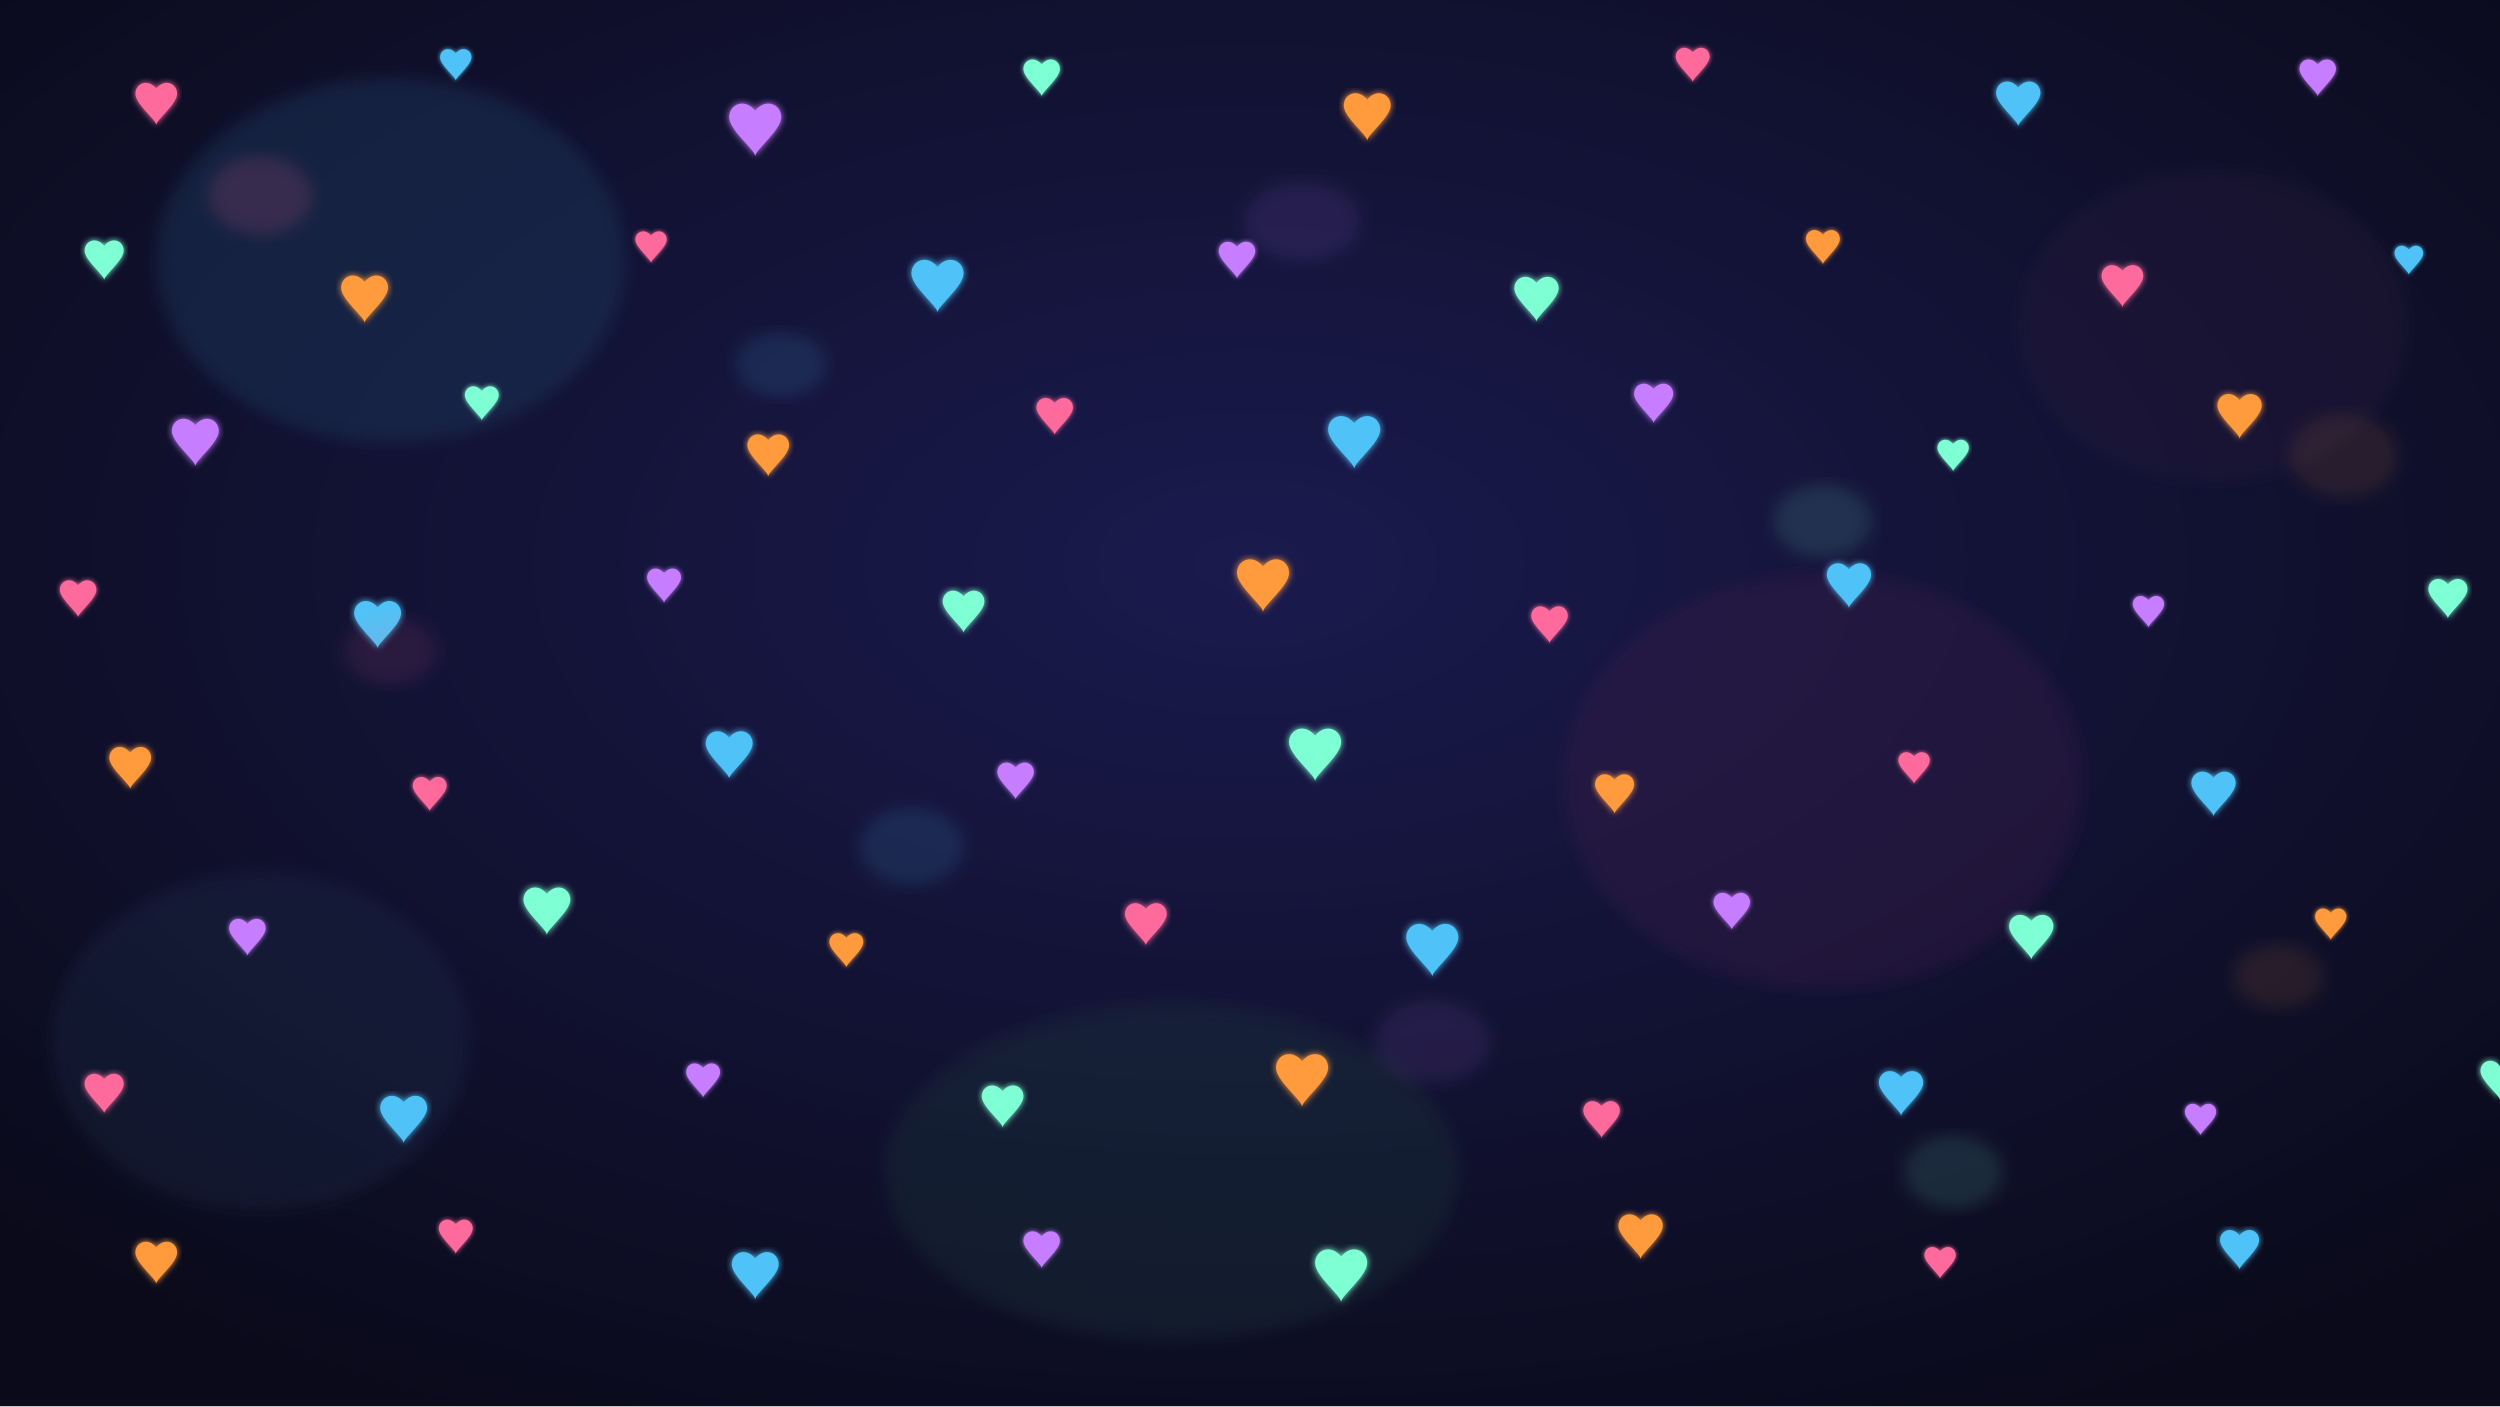
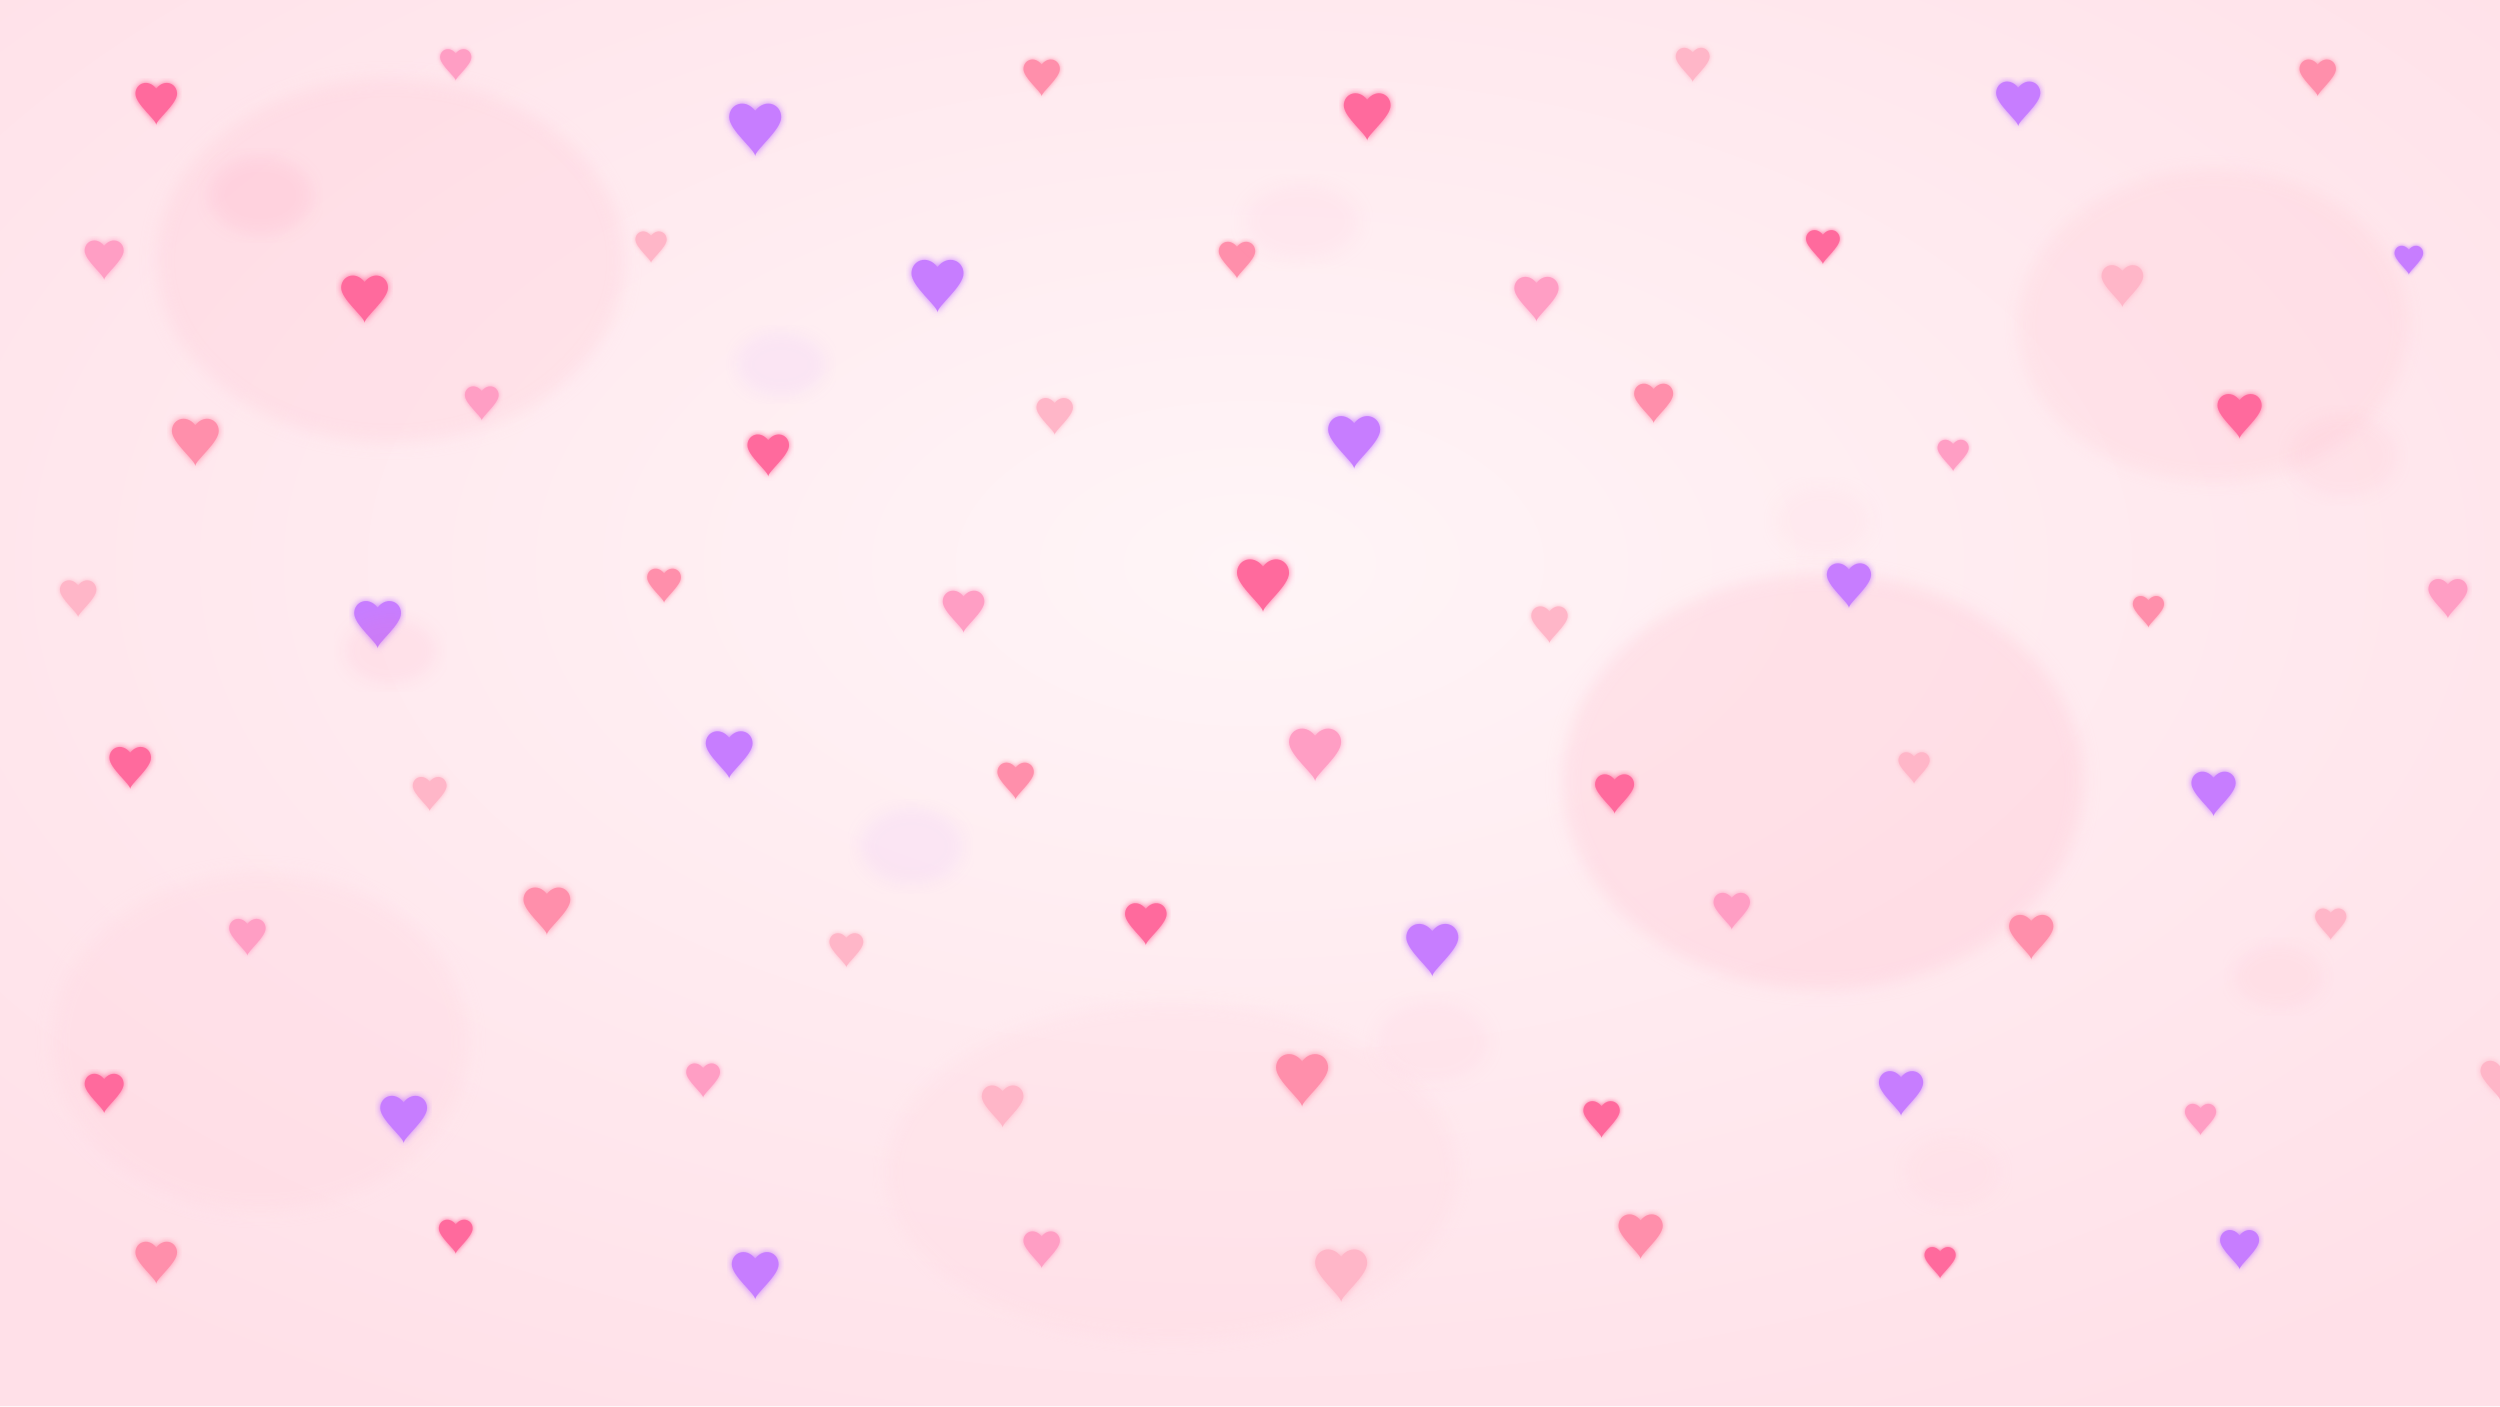
<svg xmlns="http://www.w3.org/2000/svg" width="1920" height="1080" viewBox="0 0 1920 1080">
  <defs>
    <radialGradient id="bg" cx="50%" cy="40%" r="70%">
-       <stop offset="0%" stop-color="#1a1a4e" />
-       <stop offset="100%" stop-color="#0a0a1a" />
+       <stop offset="0%" stop-color="#fff5f7" />
+       <stop offset="100%" stop-color="#ffe0e8" />
    </radialGradient>
    <filter id="glow">
      <feGaussianBlur stdDeviation="3" result="blur" />
      <feMerge>
        <feMergeNode in="blur" />
        <feMergeNode in="SourceGraphic" />
      </feMerge>
    </filter>
    <filter id="soft">
      <feGaussianBlur stdDeviation="6" />
    </filter>
    <path id="heart" d="M0,-15 C-8,-25 -20,-20 -20,-10 C-20,0 0,15 0,20 C0,15 20,0 20,-10 C20,-20 8,-25 0,-15Z" />
  </defs>
  <rect width="1920" height="1080" fill="url(#bg)" />
-   <ellipse cx="300" cy="200" rx="180" ry="140" fill="#1e3a5f" opacity="0.4" filter="url(#soft)" />
-   <ellipse cx="1400" cy="600" rx="200" ry="160" fill="#3a1e4a" opacity="0.35" filter="url(#soft)" />
-   <ellipse cx="900" cy="900" rx="220" ry="130" fill="#1a3a3a" opacity="0.3" filter="url(#soft)" />
-   <ellipse cx="1700" cy="250" rx="150" ry="120" fill="#2a1e3a" opacity="0.3" filter="url(#soft)" />
-   <ellipse cx="200" cy="800" rx="160" ry="130" fill="#1e2a4a" opacity="0.35" filter="url(#soft)" />
+   <ellipse cx="300" cy="200" rx="180" ry="140" fill="#ffc8d6" opacity="0.3" filter="url(#soft)" />
+   <ellipse cx="1400" cy="600" rx="200" ry="160" fill="#ffb6c8" opacity="0.25" filter="url(#soft)" />
+   <ellipse cx="900" cy="900" rx="220" ry="130" fill="#ffd1dc" opacity="0.2" filter="url(#soft)" />
+   <ellipse cx="1700" cy="250" rx="150" ry="120" fill="#ffc0cb" opacity="0.2" filter="url(#soft)" />
+   <ellipse cx="200" cy="800" rx="160" ry="130" fill="#ffd1dc" opacity="0.25" filter="url(#soft)" />
  <g transform="translate(120,80) scale(0.8)" filter="url(#glow)">
    <use href="#heart" fill="#ff6b9d" />
  </g>
  <g transform="translate(350,50) scale(0.6)" filter="url(#glow)">
-     <use href="#heart" fill="#4fc3f7" />
+     <use href="#heart" fill="#ff9ec4" />
  </g>
  <g transform="translate(580,100) scale(1.0)" filter="url(#glow)">
    <use href="#heart" fill="#c77dff" />
  </g>
  <g transform="translate(800,60) scale(0.7)" filter="url(#glow)">
-     <use href="#heart" fill="#7fffd4" />
+     <use href="#heart" fill="#ff8fab" />
  </g>
  <g transform="translate(1050,90) scale(0.9)" filter="url(#glow)">
-     <use href="#heart" fill="#ff9a3c" />
+     <use href="#heart" fill="#ff6b9d" />
  </g>
  <g transform="translate(1300,50) scale(0.65)" filter="url(#glow)">
-     <use href="#heart" fill="#ff6b9d" />
+     <use href="#heart" fill="#ffb6c8" />
  </g>
  <g transform="translate(1550,80) scale(0.85)" filter="url(#glow)">
-     <use href="#heart" fill="#4fc3f7" />
+     <use href="#heart" fill="#c77dff" />
  </g>
  <g transform="translate(1780,60) scale(0.7)" filter="url(#glow)">
-     <use href="#heart" fill="#c77dff" />
+     <use href="#heart" fill="#ff8fab" />
  </g>
  <g transform="translate(80,200) scale(0.75)" filter="url(#glow)">
-     <use href="#heart" fill="#7fffd4" />
+     <use href="#heart" fill="#ff9ec4" />
  </g>
  <g transform="translate(280,230) scale(0.9)" filter="url(#glow)">
-     <use href="#heart" fill="#ff9a3c" />
+     <use href="#heart" fill="#ff6b9d" />
  </g>
  <g transform="translate(500,190) scale(0.6)" filter="url(#glow)">
-     <use href="#heart" fill="#ff6b9d" />
+     <use href="#heart" fill="#ffb6c8" />
  </g>
  <g transform="translate(720,220) scale(1.0)" filter="url(#glow)">
-     <use href="#heart" fill="#4fc3f7" />
+     <use href="#heart" fill="#c77dff" />
  </g>
  <g transform="translate(950,200) scale(0.7)" filter="url(#glow)">
-     <use href="#heart" fill="#c77dff" />
+     <use href="#heart" fill="#ff8fab" />
  </g>
  <g transform="translate(1180,230) scale(0.85)" filter="url(#glow)">
-     <use href="#heart" fill="#7fffd4" />
+     <use href="#heart" fill="#ff9ec4" />
  </g>
  <g transform="translate(1400,190) scale(0.65)" filter="url(#glow)">
-     <use href="#heart" fill="#ff9a3c" />
+     <use href="#heart" fill="#ff6b9d" />
  </g>
  <g transform="translate(1630,220) scale(0.8)" filter="url(#glow)">
-     <use href="#heart" fill="#ff6b9d" />
+     <use href="#heart" fill="#ffb6c8" />
  </g>
  <g transform="translate(1850,200) scale(0.55)" filter="url(#glow)">
-     <use href="#heart" fill="#4fc3f7" />
+     <use href="#heart" fill="#c77dff" />
  </g>
  <g transform="translate(150,340) scale(0.9)" filter="url(#glow)">
-     <use href="#heart" fill="#c77dff" />
+     <use href="#heart" fill="#ff8fab" />
  </g>
  <g transform="translate(370,310) scale(0.65)" filter="url(#glow)">
-     <use href="#heart" fill="#7fffd4" />
+     <use href="#heart" fill="#ff9ec4" />
  </g>
  <g transform="translate(590,350) scale(0.8)" filter="url(#glow)">
-     <use href="#heart" fill="#ff9a3c" />
+     <use href="#heart" fill="#ff6b9d" />
  </g>
  <g transform="translate(810,320) scale(0.7)" filter="url(#glow)">
-     <use href="#heart" fill="#ff6b9d" />
+     <use href="#heart" fill="#ffb6c8" />
  </g>
  <g transform="translate(1040,340) scale(1.0)" filter="url(#glow)">
-     <use href="#heart" fill="#4fc3f7" />
+     <use href="#heart" fill="#c77dff" />
  </g>
  <g transform="translate(1270,310) scale(0.75)" filter="url(#glow)">
-     <use href="#heart" fill="#c77dff" />
+     <use href="#heart" fill="#ff8fab" />
  </g>
  <g transform="translate(1500,350) scale(0.6)" filter="url(#glow)">
-     <use href="#heart" fill="#7fffd4" />
+     <use href="#heart" fill="#ff9ec4" />
  </g>
  <g transform="translate(1720,320) scale(0.85)" filter="url(#glow)">
-     <use href="#heart" fill="#ff9a3c" />
+     <use href="#heart" fill="#ff6b9d" />
  </g>
  <g transform="translate(60,460) scale(0.7)" filter="url(#glow)">
-     <use href="#heart" fill="#ff6b9d" />
+     <use href="#heart" fill="#ffb6c8" />
  </g>
  <g transform="translate(290,480) scale(0.9)" filter="url(#glow)">
-     <use href="#heart" fill="#4fc3f7" />
+     <use href="#heart" fill="#c77dff" />
  </g>
  <g transform="translate(510,450) scale(0.65)" filter="url(#glow)">
-     <use href="#heart" fill="#c77dff" />
+     <use href="#heart" fill="#ff8fab" />
  </g>
  <g transform="translate(740,470) scale(0.8)" filter="url(#glow)">
-     <use href="#heart" fill="#7fffd4" />
+     <use href="#heart" fill="#ff9ec4" />
  </g>
  <g transform="translate(970,450) scale(1.0)" filter="url(#glow)">
-     <use href="#heart" fill="#ff9a3c" />
+     <use href="#heart" fill="#ff6b9d" />
  </g>
  <g transform="translate(1190,480) scale(0.7)" filter="url(#glow)">
-     <use href="#heart" fill="#ff6b9d" />
+     <use href="#heart" fill="#ffb6c8" />
  </g>
  <g transform="translate(1420,450) scale(0.85)" filter="url(#glow)">
-     <use href="#heart" fill="#4fc3f7" />
+     <use href="#heart" fill="#c77dff" />
  </g>
  <g transform="translate(1650,470) scale(0.6)" filter="url(#glow)">
-     <use href="#heart" fill="#c77dff" />
+     <use href="#heart" fill="#ff8fab" />
  </g>
  <g transform="translate(1880,460) scale(0.75)" filter="url(#glow)">
-     <use href="#heart" fill="#7fffd4" />
+     <use href="#heart" fill="#ff9ec4" />
  </g>
  <g transform="translate(100,590) scale(0.8)" filter="url(#glow)">
-     <use href="#heart" fill="#ff9a3c" />
+     <use href="#heart" fill="#ff6b9d" />
  </g>
  <g transform="translate(330,610) scale(0.65)" filter="url(#glow)">
-     <use href="#heart" fill="#ff6b9d" />
+     <use href="#heart" fill="#ffb6c8" />
  </g>
  <g transform="translate(560,580) scale(0.9)" filter="url(#glow)">
-     <use href="#heart" fill="#4fc3f7" />
+     <use href="#heart" fill="#c77dff" />
  </g>
  <g transform="translate(780,600) scale(0.7)" filter="url(#glow)">
-     <use href="#heart" fill="#c77dff" />
+     <use href="#heart" fill="#ff8fab" />
  </g>
  <g transform="translate(1010,580) scale(1.0)" filter="url(#glow)">
-     <use href="#heart" fill="#7fffd4" />
+     <use href="#heart" fill="#ff9ec4" />
  </g>
  <g transform="translate(1240,610) scale(0.75)" filter="url(#glow)">
-     <use href="#heart" fill="#ff9a3c" />
+     <use href="#heart" fill="#ff6b9d" />
  </g>
  <g transform="translate(1470,590) scale(0.6)" filter="url(#glow)">
-     <use href="#heart" fill="#ff6b9d" />
+     <use href="#heart" fill="#ffb6c8" />
  </g>
  <g transform="translate(1700,610) scale(0.85)" filter="url(#glow)">
-     <use href="#heart" fill="#4fc3f7" />
+     <use href="#heart" fill="#c77dff" />
  </g>
  <g transform="translate(190,720) scale(0.7)" filter="url(#glow)">
-     <use href="#heart" fill="#c77dff" />
+     <use href="#heart" fill="#ff9ec4" />
  </g>
  <g transform="translate(420,700) scale(0.9)" filter="url(#glow)">
-     <use href="#heart" fill="#7fffd4" />
+     <use href="#heart" fill="#ff8fab" />
  </g>
  <g transform="translate(650,730) scale(0.65)" filter="url(#glow)">
-     <use href="#heart" fill="#ff9a3c" />
+     <use href="#heart" fill="#ffb6c8" />
  </g>
  <g transform="translate(880,710) scale(0.8)" filter="url(#glow)">
    <use href="#heart" fill="#ff6b9d" />
  </g>
  <g transform="translate(1100,730) scale(1.0)" filter="url(#glow)">
-     <use href="#heart" fill="#4fc3f7" />
+     <use href="#heart" fill="#c77dff" />
  </g>
  <g transform="translate(1330,700) scale(0.7)" filter="url(#glow)">
-     <use href="#heart" fill="#c77dff" />
+     <use href="#heart" fill="#ff9ec4" />
  </g>
  <g transform="translate(1560,720) scale(0.85)" filter="url(#glow)">
-     <use href="#heart" fill="#7fffd4" />
+     <use href="#heart" fill="#ff8fab" />
  </g>
  <g transform="translate(1790,710) scale(0.6)" filter="url(#glow)">
-     <use href="#heart" fill="#ff9a3c" />
+     <use href="#heart" fill="#ffb6c8" />
  </g>
  <g transform="translate(80,840) scale(0.75)" filter="url(#glow)">
    <use href="#heart" fill="#ff6b9d" />
  </g>
  <g transform="translate(310,860) scale(0.9)" filter="url(#glow)">
-     <use href="#heart" fill="#4fc3f7" />
+     <use href="#heart" fill="#c77dff" />
  </g>
  <g transform="translate(540,830) scale(0.65)" filter="url(#glow)">
-     <use href="#heart" fill="#c77dff" />
+     <use href="#heart" fill="#ff9ec4" />
  </g>
  <g transform="translate(770,850) scale(0.8)" filter="url(#glow)">
-     <use href="#heart" fill="#7fffd4" />
+     <use href="#heart" fill="#ffb6c8" />
  </g>
  <g transform="translate(1000,830) scale(1.0)" filter="url(#glow)">
-     <use href="#heart" fill="#ff9a3c" />
+     <use href="#heart" fill="#ff8fab" />
  </g>
  <g transform="translate(1230,860) scale(0.7)" filter="url(#glow)">
    <use href="#heart" fill="#ff6b9d" />
  </g>
  <g transform="translate(1460,840) scale(0.85)" filter="url(#glow)">
-     <use href="#heart" fill="#4fc3f7" />
+     <use href="#heart" fill="#c77dff" />
  </g>
  <g transform="translate(1690,860) scale(0.6)" filter="url(#glow)">
-     <use href="#heart" fill="#c77dff" />
+     <use href="#heart" fill="#ff9ec4" />
  </g>
  <g transform="translate(1920,830) scale(0.75)" filter="url(#glow)">
-     <use href="#heart" fill="#7fffd4" />
+     <use href="#heart" fill="#ffb6c8" />
  </g>
  <g transform="translate(120,970) scale(0.8)" filter="url(#glow)">
-     <use href="#heart" fill="#ff9a3c" />
+     <use href="#heart" fill="#ff8fab" />
  </g>
  <g transform="translate(350,950) scale(0.65)" filter="url(#glow)">
    <use href="#heart" fill="#ff6b9d" />
  </g>
  <g transform="translate(580,980) scale(0.9)" filter="url(#glow)">
-     <use href="#heart" fill="#4fc3f7" />
+     <use href="#heart" fill="#c77dff" />
  </g>
  <g transform="translate(800,960) scale(0.7)" filter="url(#glow)">
-     <use href="#heart" fill="#c77dff" />
+     <use href="#heart" fill="#ff9ec4" />
  </g>
  <g transform="translate(1030,980) scale(1.0)" filter="url(#glow)">
-     <use href="#heart" fill="#7fffd4" />
+     <use href="#heart" fill="#ffb6c8" />
  </g>
  <g transform="translate(1260,950) scale(0.85)" filter="url(#glow)">
-     <use href="#heart" fill="#ff9a3c" />
+     <use href="#heart" fill="#ff8fab" />
  </g>
  <g transform="translate(1490,970) scale(0.6)" filter="url(#glow)">
    <use href="#heart" fill="#ff6b9d" />
  </g>
  <g transform="translate(1720,960) scale(0.75)" filter="url(#glow)">
-     <use href="#heart" fill="#4fc3f7" />
-   </g>
-   <ellipse cx="200" cy="150" rx="40" ry="30" fill="#ff6b9d" opacity="0.15" filter="url(#soft)" />
-   <ellipse cx="600" cy="280" rx="35" ry="25" fill="#4fc3f7" opacity="0.12" filter="url(#soft)" />
-   <ellipse cx="1000" cy="170" rx="45" ry="30" fill="#c77dff" opacity="0.1" filter="url(#soft)" />
-   <ellipse cx="1400" cy="400" rx="38" ry="28" fill="#7fffd4" opacity="0.12" filter="url(#soft)" />
-   <ellipse cx="1800" cy="350" rx="42" ry="32" fill="#ff9a3c" opacity="0.1" filter="url(#soft)" />
-   <ellipse cx="300" cy="500" rx="36" ry="26" fill="#ff6b9d" opacity="0.1" filter="url(#soft)" />
-   <ellipse cx="700" cy="650" rx="40" ry="30" fill="#4fc3f7" opacity="0.12" filter="url(#soft)" />
-   <ellipse cx="1100" cy="800" rx="44" ry="32" fill="#c77dff" opacity="0.1" filter="url(#soft)" />
-   <ellipse cx="1500" cy="900" rx="38" ry="28" fill="#7fffd4" opacity="0.12" filter="url(#soft)" />
-   <ellipse cx="1750" cy="750" rx="35" ry="25" fill="#ff9a3c" opacity="0.1" filter="url(#soft)" />
+     <use href="#heart" fill="#c77dff" />
+   </g>
+   <ellipse cx="200" cy="150" rx="40" ry="30" fill="#ff6b9d" opacity="0.1" filter="url(#soft)" />
+   <ellipse cx="600" cy="280" rx="35" ry="25" fill="#c77dff" opacity="0.08" filter="url(#soft)" />
+   <ellipse cx="1000" cy="170" rx="45" ry="30" fill="#ff9ec4" opacity="0.08" filter="url(#soft)" />
+   <ellipse cx="1400" cy="400" rx="38" ry="28" fill="#ffb6c8" opacity="0.08" filter="url(#soft)" />
+   <ellipse cx="1800" cy="350" rx="42" ry="32" fill="#ff8fab" opacity="0.08" filter="url(#soft)" />
+   <ellipse cx="300" cy="500" rx="36" ry="26" fill="#ff6b9d" opacity="0.08" filter="url(#soft)" />
+   <ellipse cx="700" cy="650" rx="40" ry="30" fill="#c77dff" opacity="0.08" filter="url(#soft)" />
+   <ellipse cx="1100" cy="800" rx="44" ry="32" fill="#ff9ec4" opacity="0.08" filter="url(#soft)" />
+   <ellipse cx="1500" cy="900" rx="38" ry="28" fill="#ffb6c8" opacity="0.08" filter="url(#soft)" />
+   <ellipse cx="1750" cy="750" rx="35" ry="25" fill="#ff8fab" opacity="0.08" filter="url(#soft)" />
</svg>
